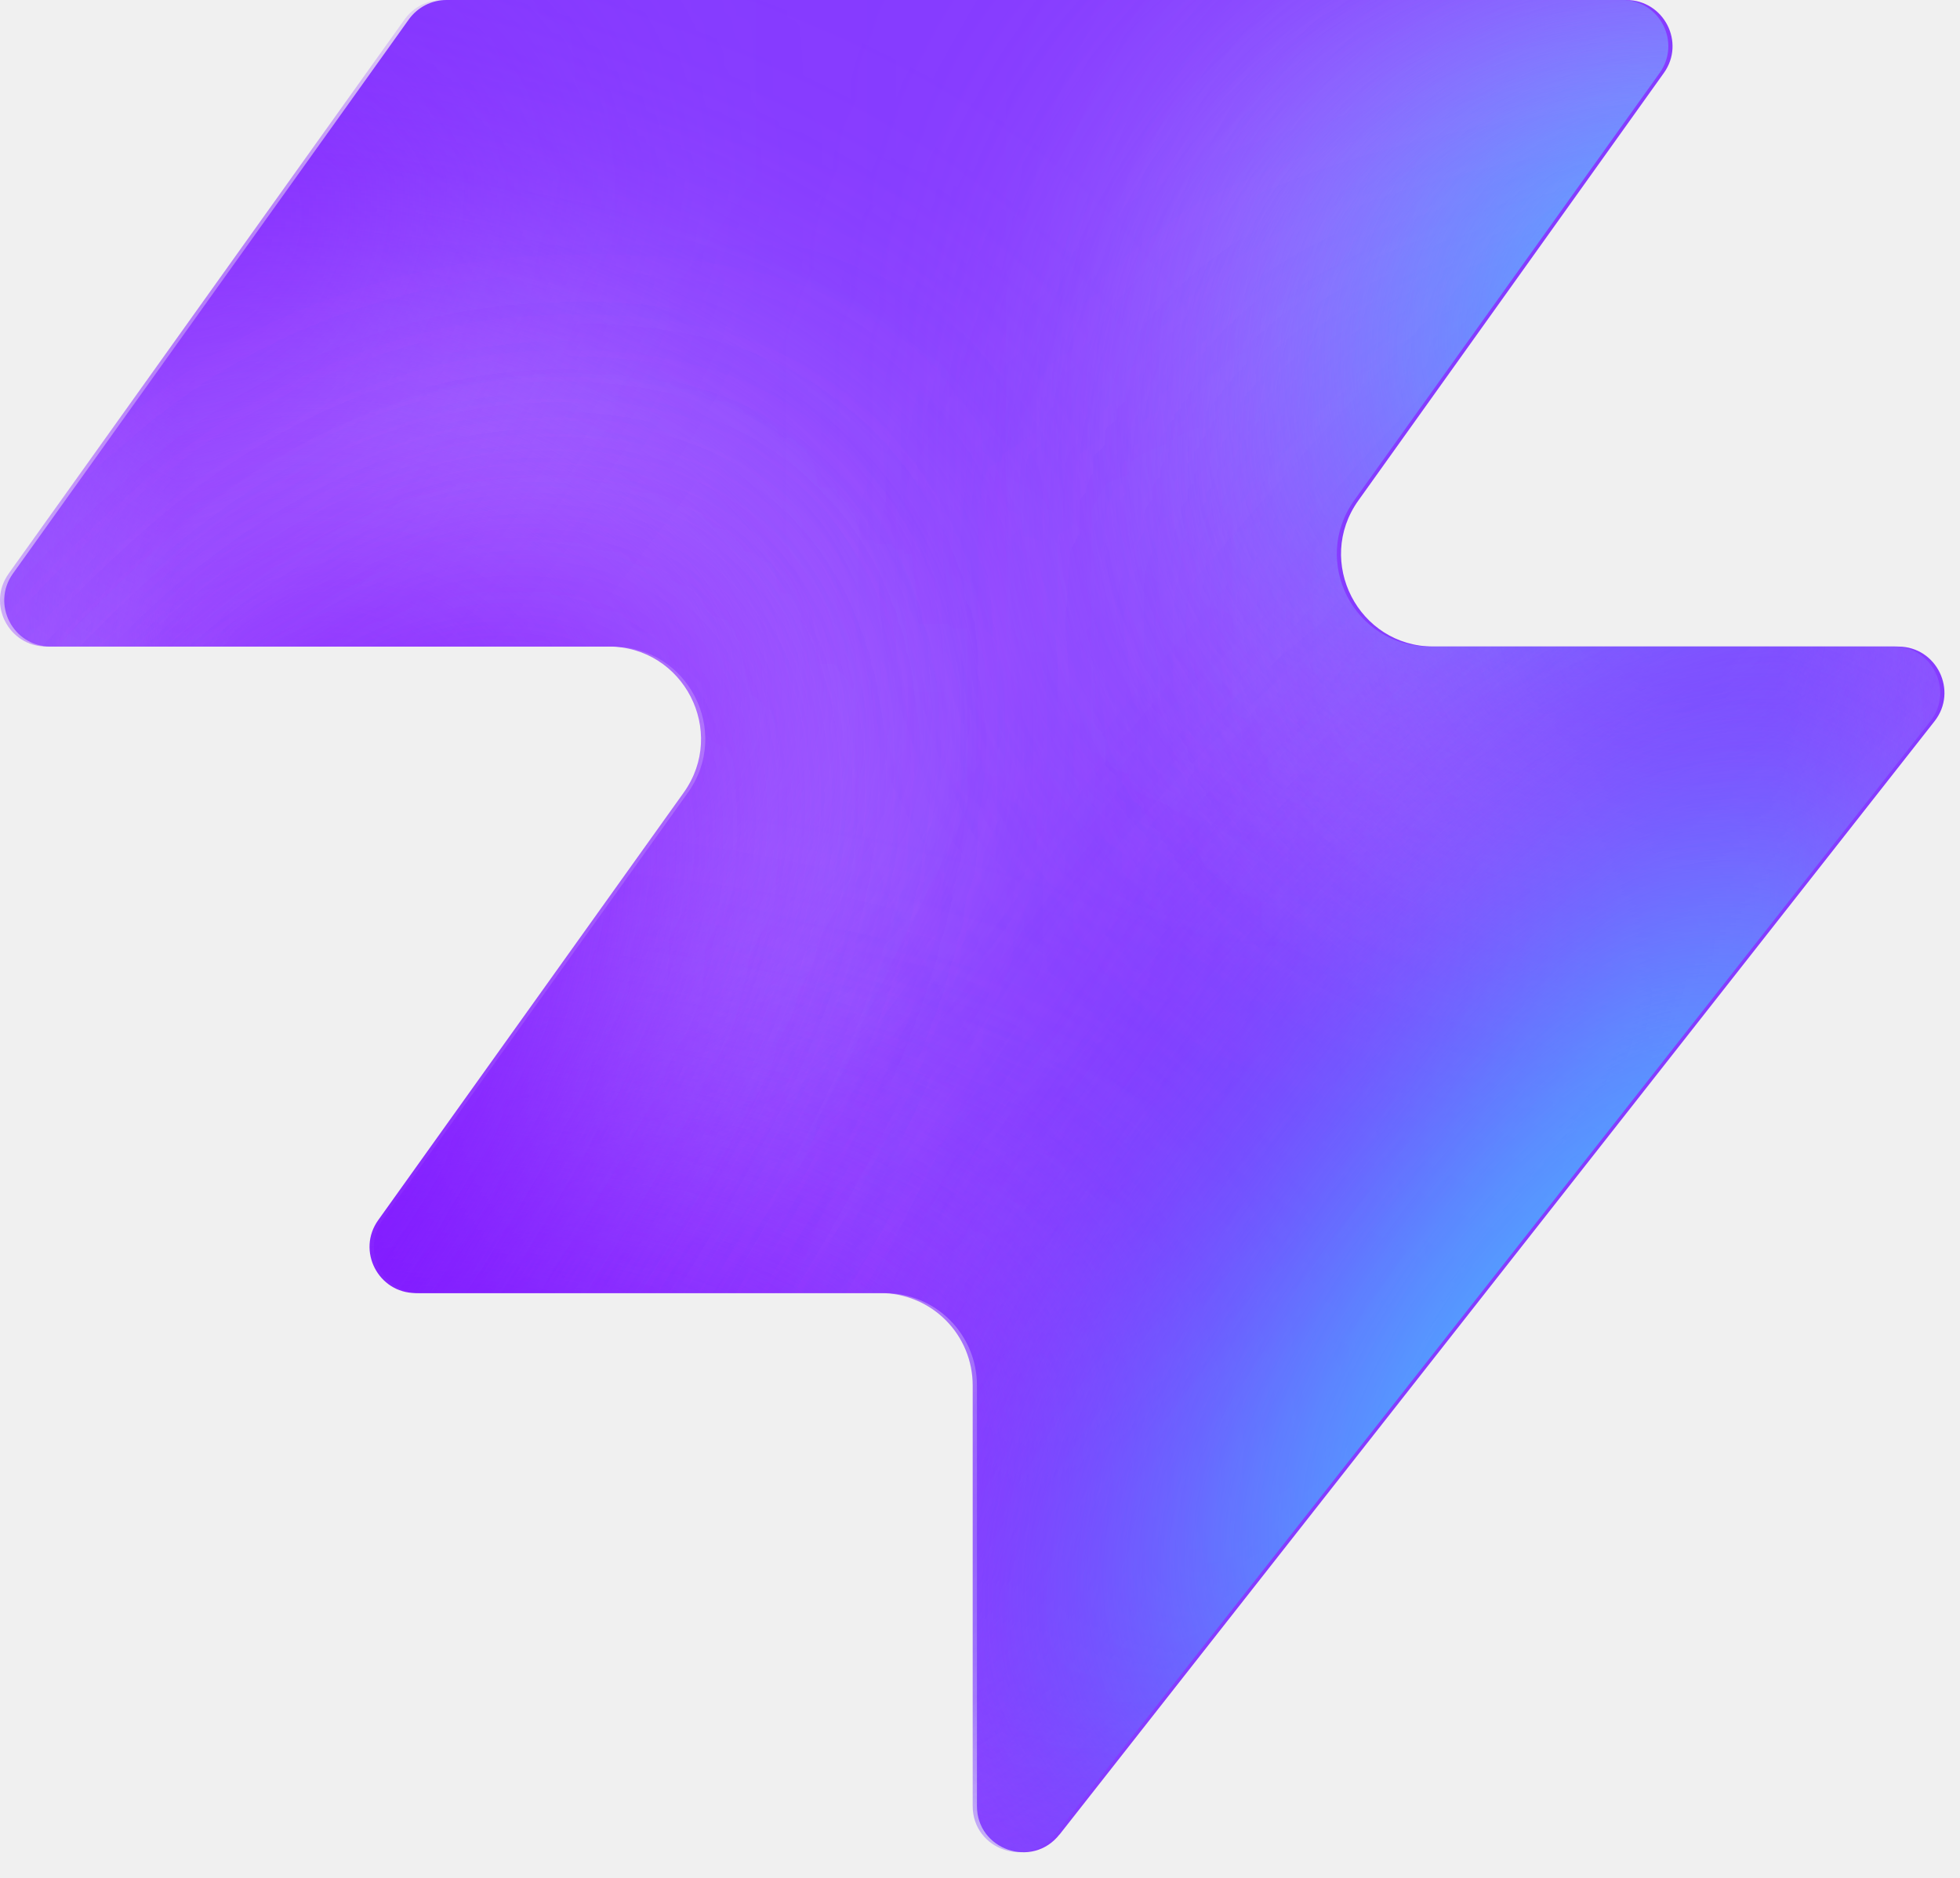
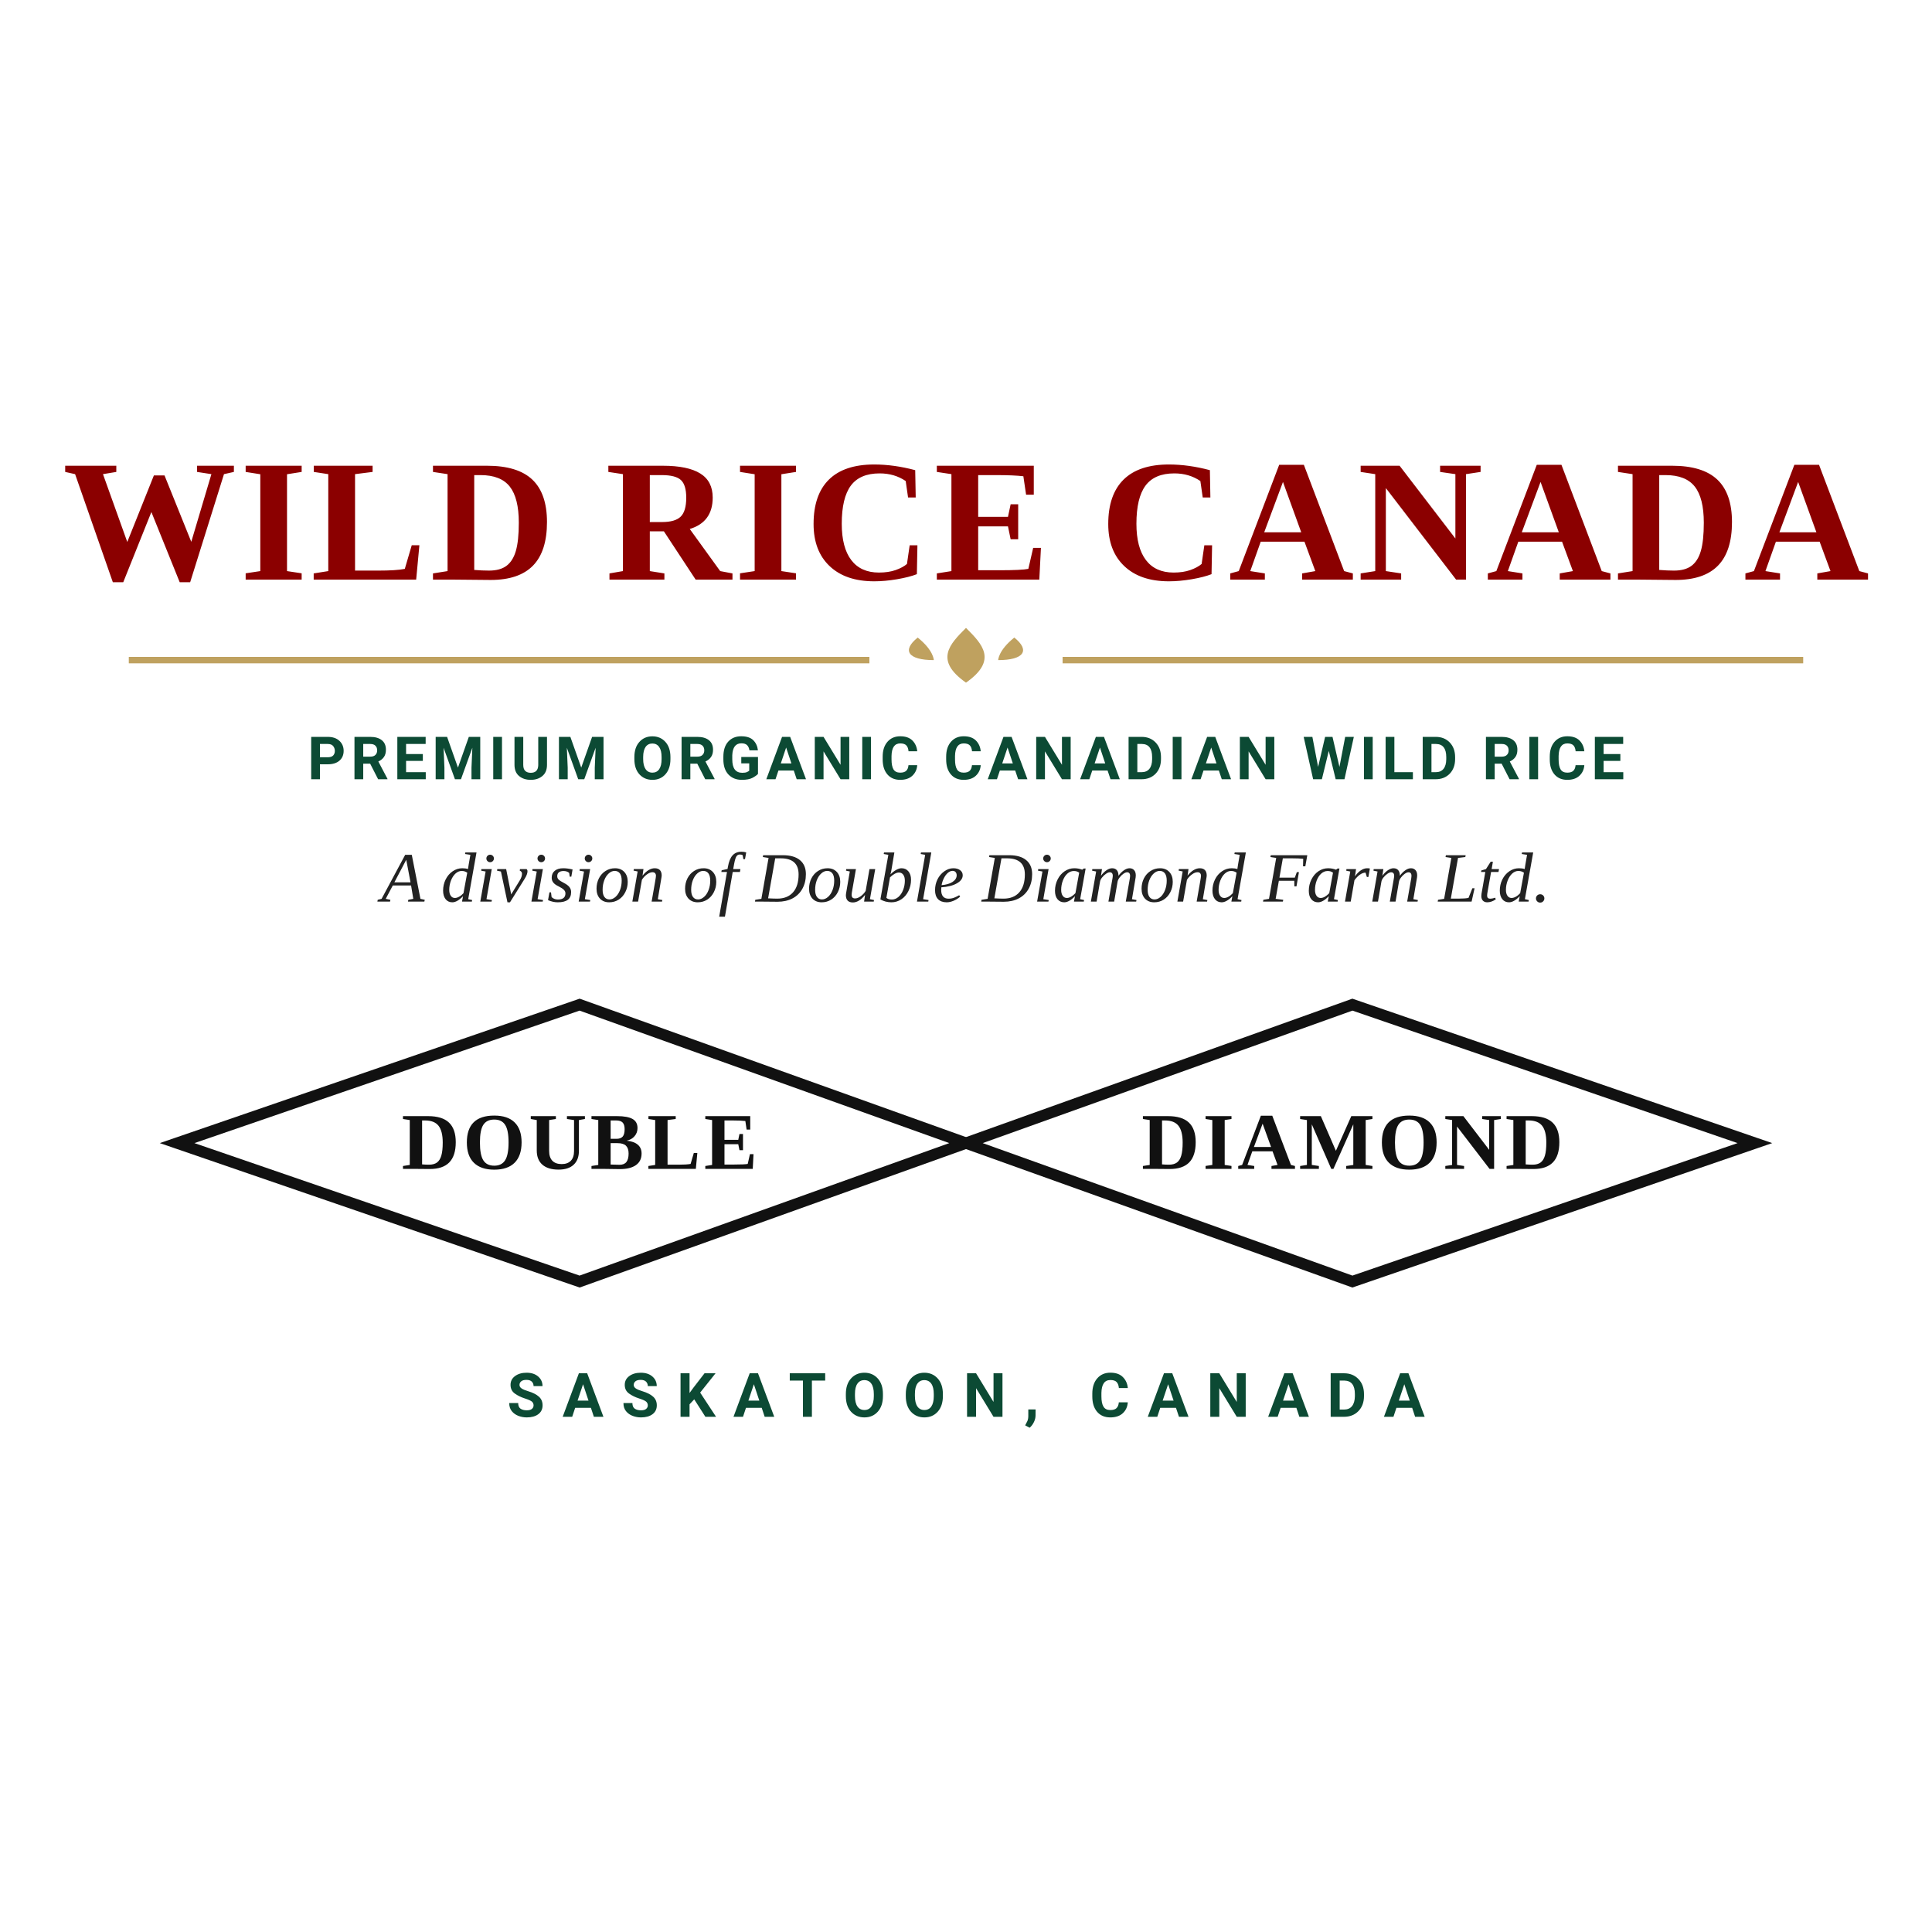
- <svg xmlns="http://www.w3.org/2000/svg" width="48" height="46" fill="none" viewBox="0 0 48 46">
-   <path fill="#863bff" d="M25.946 44.938c-.664.845-2.021.375-2.021-.698V33.937a2.26 2.26 0 0 0-2.262-2.262H10.287c-.92 0-1.456-1.04-.92-1.788l7.48-10.471c1.07-1.497 0-3.578-1.842-3.578H1.237c-.92 0-1.456-1.04-.92-1.788L10.013.474c.214-.297.556-.474.92-.474h28.894c.92 0 1.456 1.04.92 1.788l-7.48 10.471c-1.07 1.498 0 3.579 1.842 3.579h11.377c.943 0 1.473 1.088.89 1.83L25.947 44.94z" style="fill:#863bff;fill:color(display-p3 .525 .23 1);fill-opacity:1" />
-   <mask id="a" width="48" height="46" x="0" y="0" maskUnits="userSpaceOnUse" style="mask-type:alpha">
-     <path fill="#000" d="M25.842 44.938c-.664.844-2.021.375-2.021-.698V33.937a2.26 2.26 0 0 0-2.262-2.262H10.183c-.92 0-1.456-1.04-.92-1.788l7.48-10.471c1.07-1.498 0-3.579-1.842-3.579H1.133c-.92 0-1.456-1.04-.92-1.787L9.91.473c.214-.297.556-.474.92-.474h28.894c.92 0 1.456 1.04.92 1.788l-7.48 10.471c-1.07 1.498 0 3.578 1.842 3.578h11.377c.943 0 1.473 1.088.89 1.832L25.843 44.94z" style="fill:#000;fill-opacity:1" />
-   </mask>
-   <g mask="url(#a)">
-     <g filter="url(#b)">
-       <ellipse cx="5.508" cy="14.704" fill="#ede6ff" rx="5.508" ry="14.704" style="fill:#ede6ff;fill:color(display-p3 .927 .903 1);fill-opacity:1" transform="matrix(.00324 1 1 -.00324 -4.47 31.516)" />
-     </g>
-     <g filter="url(#c)">
-       <ellipse cx="10.399" cy="29.851" fill="#ede6ff" rx="10.399" ry="29.851" style="fill:#ede6ff;fill:color(display-p3 .927 .903 1);fill-opacity:1" transform="matrix(.00324 1 1 -.00324 -39.328 7.883)" />
-     </g>
-     <g filter="url(#d)">
-       <ellipse cx="5.508" cy="30.487" fill="#7e14ff" rx="5.508" ry="30.487" style="fill:#7e14ff;fill:color(display-p3 .492 .077 1);fill-opacity:1" transform="rotate(89.814 -25.913 -14.639)scale(1 -1)" />
-     </g>
-     <g filter="url(#e)">
-       <ellipse cx="5.508" cy="30.599" fill="#7e14ff" rx="5.508" ry="30.599" style="fill:#7e14ff;fill:color(display-p3 .492 .077 1);fill-opacity:1" transform="rotate(89.814 -32.644 -3.334)scale(1 -1)" />
-     </g>
-     <g filter="url(#f)">
-       <ellipse cx="5.508" cy="30.599" fill="#7e14ff" rx="5.508" ry="30.599" style="fill:#7e14ff;fill:color(display-p3 .492 .077 1);fill-opacity:1" transform="matrix(.00324 1 1 -.00324 -34.34 30.47)" />
-     </g>
-     <g filter="url(#g)">
-       <ellipse cx="14.072" cy="22.078" fill="#ede6ff" rx="14.072" ry="22.078" style="fill:#ede6ff;fill:color(display-p3 .927 .903 1);fill-opacity:1" transform="rotate(93.35 24.506 48.493)scale(-1 1)" />
-     </g>
-     <g filter="url(#h)">
-       <ellipse cx="3.47" cy="21.501" fill="#7e14ff" rx="3.47" ry="21.501" style="fill:#7e14ff;fill:color(display-p3 .492 .077 1);fill-opacity:1" transform="rotate(89.009 28.708 47.59)scale(-1 1)" />
-     </g>
-     <g filter="url(#i)">
-       <ellipse cx="3.47" cy="21.501" fill="#7e14ff" rx="3.47" ry="21.501" style="fill:#7e14ff;fill:color(display-p3 .492 .077 1);fill-opacity:1" transform="rotate(89.009 28.708 47.59)scale(-1 1)" />
-     </g>
-     <g filter="url(#j)">
-       <ellipse cx=".387" cy="8.972" fill="#7e14ff" rx="4.407" ry="29.108" style="fill:#7e14ff;fill:color(display-p3 .492 .077 1);fill-opacity:1" transform="rotate(39.51 .387 8.972)" />
-     </g>
-     <g filter="url(#k)">
-       <ellipse cx="47.523" cy="-6.092" fill="#7e14ff" rx="4.407" ry="29.108" style="fill:#7e14ff;fill:color(display-p3 .492 .077 1);fill-opacity:1" transform="rotate(37.892 47.523 -6.092)" />
-     </g>
-     <g filter="url(#l)">
-       <ellipse cx="41.412" cy="6.333" fill="#47bfff" rx="5.971" ry="9.665" style="fill:#47bfff;fill:color(display-p3 .28 .748 1);fill-opacity:1" transform="rotate(37.892 41.412 6.333)" />
-     </g>
-     <g filter="url(#m)">
-       <ellipse cx="-1.879" cy="38.332" fill="#7e14ff" rx="4.407" ry="29.108" style="fill:#7e14ff;fill:color(display-p3 .492 .077 1);fill-opacity:1" transform="rotate(37.892 -1.88 38.332)" />
-     </g>
-     <g filter="url(#n)">
-       <ellipse cx="-1.879" cy="38.332" fill="#7e14ff" rx="4.407" ry="29.108" style="fill:#7e14ff;fill:color(display-p3 .492 .077 1);fill-opacity:1" transform="rotate(37.892 -1.88 38.332)" />
-     </g>
-     <g filter="url(#o)">
-       <ellipse cx="35.651" cy="29.907" fill="#7e14ff" rx="4.407" ry="29.108" style="fill:#7e14ff;fill:color(display-p3 .492 .077 1);fill-opacity:1" transform="rotate(37.892 35.651 29.907)" />
-     </g>
-     <g filter="url(#p)">
-       <ellipse cx="38.418" cy="32.4" fill="#47bfff" rx="5.971" ry="15.297" style="fill:#47bfff;fill:color(display-p3 .28 .748 1);fill-opacity:1" transform="rotate(37.892 38.418 32.4)" />
-     </g>
+ <svg xmlns="http://www.w3.org/2000/svg" viewBox="0 0 600 600" width="100%" height="100%">
+   <rect width="600" height="600" fill="#FFFFFF" />
+   <g transform="translate(0, 70)">
+     <text x="300" y="110" text-anchor="middle" font-family="'Playfair Display', Georgia, 'Times New Roman', serif" font-size="54" font-weight="700" fill="#8b0000" letter-spacing="1">
+       WILD RICE CANADA
+     </text>
+     <line x1="40" y1="135" x2="270" y2="135" stroke="#bfa15f" stroke-width="2" />
+     <path d="M 300 125 C 295 130, 290 135, 300 142 C 310 135, 305 130, 300 125 Z M 290 135 C 282 135, 280 132, 285 128 C 290 132, 290 135, 290 135 Z M 310 135 C 318 135, 320 132, 315 128 C 310 132, 310 135, 310 135 Z" fill="#bfa15f" />
+     <line x1="330" y1="135" x2="560" y2="135" stroke="#bfa15f" stroke-width="2" />
+     <text x="300" y="172" text-anchor="middle" font-family="'Roboto', Arial, sans-serif" font-size="18.5" font-weight="700" fill="#0c4a34" letter-spacing="1.5">
+       PREMIUM ORGANIC CANADIAN WILD RICE
+     </text>
+     <text x="300" y="210" text-anchor="middle" font-family="'Playfair Display', Georgia, 'Times New Roman', serif" font-size="22" font-style="italic" fill="#222222">
+       A division of Double Diamond Farm Ltd.
+     </text>
+     <polygon points="55,285 180,242 300,285 180,328" fill="#FFFFFF" stroke="#111111" stroke-width="3.5" stroke-linejoin="miter" />
+     <polygon points="300,285 420,242 545,285 420,328" fill="#FFFFFF" stroke="#111111" stroke-width="3.5" stroke-linejoin="miter" />
+     <text x="180" y="293" text-anchor="middle" font-family="'Playfair Display', Georgia, 'Times New Roman', serif" font-size="25" font-weight="700" fill="#111111" letter-spacing="1">
+       DOUBLE
+     </text>
+     <text x="420" y="293" text-anchor="middle" font-family="'Playfair Display', Georgia, 'Times New Roman', serif" font-size="25" font-weight="700" fill="#111111" letter-spacing="1">
+       DIAMOND
+     </text>
+     <text x="300" y="370" text-anchor="middle" font-family="'Roboto', Arial, sans-serif" font-size="19" font-weight="700" fill="#0c4a34" letter-spacing="5.5">
+       SASKATOON, CANADA
+     </text>
  </g>
-   <defs>
-     <filter id="b" width="60.045" height="41.654" x="-19.77" y="16.149" color-interpolation-filters="sRGB" filterUnits="userSpaceOnUse">
-       <feFlood flood-opacity="0" result="BackgroundImageFix" />
-       <feBlend in="SourceGraphic" in2="BackgroundImageFix" result="shape" />
-       <feGaussianBlur result="effect1_foregroundBlur_2002_17158" stdDeviation="7.659" />
-     </filter>
-     <filter id="c" width="90.34" height="51.437" x="-54.613" y="-7.533" color-interpolation-filters="sRGB" filterUnits="userSpaceOnUse">
-       <feFlood flood-opacity="0" result="BackgroundImageFix" />
-       <feBlend in="SourceGraphic" in2="BackgroundImageFix" result="shape" />
-       <feGaussianBlur result="effect1_foregroundBlur_2002_17158" stdDeviation="7.659" />
-     </filter>
-     <filter id="d" width="79.355" height="29.4" x="-49.64" y="2.03" color-interpolation-filters="sRGB" filterUnits="userSpaceOnUse">
-       <feFlood flood-opacity="0" result="BackgroundImageFix" />
-       <feBlend in="SourceGraphic" in2="BackgroundImageFix" result="shape" />
-       <feGaussianBlur result="effect1_foregroundBlur_2002_17158" stdDeviation="4.596" />
-     </filter>
-     <filter id="e" width="79.579" height="29.4" x="-45.045" y="20.029" color-interpolation-filters="sRGB" filterUnits="userSpaceOnUse">
-       <feFlood flood-opacity="0" result="BackgroundImageFix" />
-       <feBlend in="SourceGraphic" in2="BackgroundImageFix" result="shape" />
-       <feGaussianBlur result="effect1_foregroundBlur_2002_17158" stdDeviation="4.596" />
-     </filter>
-     <filter id="f" width="79.579" height="29.4" x="-43.513" y="21.178" color-interpolation-filters="sRGB" filterUnits="userSpaceOnUse">
-       <feFlood flood-opacity="0" result="BackgroundImageFix" />
-       <feBlend in="SourceGraphic" in2="BackgroundImageFix" result="shape" />
-       <feGaussianBlur result="effect1_foregroundBlur_2002_17158" stdDeviation="4.596" />
-     </filter>
-     <filter id="g" width="74.749" height="58.852" x="15.756" y="-17.901" color-interpolation-filters="sRGB" filterUnits="userSpaceOnUse">
-       <feFlood flood-opacity="0" result="BackgroundImageFix" />
-       <feBlend in="SourceGraphic" in2="BackgroundImageFix" result="shape" />
-       <feGaussianBlur result="effect1_foregroundBlur_2002_17158" stdDeviation="7.659" />
-     </filter>
-     <filter id="h" width="61.377" height="25.362" x="23.548" y="2.284" color-interpolation-filters="sRGB" filterUnits="userSpaceOnUse">
-       <feFlood flood-opacity="0" result="BackgroundImageFix" />
-       <feBlend in="SourceGraphic" in2="BackgroundImageFix" result="shape" />
-       <feGaussianBlur result="effect1_foregroundBlur_2002_17158" stdDeviation="4.596" />
-     </filter>
-     <filter id="i" width="61.377" height="25.362" x="23.548" y="2.284" color-interpolation-filters="sRGB" filterUnits="userSpaceOnUse">
-       <feFlood flood-opacity="0" result="BackgroundImageFix" />
-       <feBlend in="SourceGraphic" in2="BackgroundImageFix" result="shape" />
-       <feGaussianBlur result="effect1_foregroundBlur_2002_17158" stdDeviation="4.596" />
-     </filter>
-     <filter id="j" width="56.045" height="63.649" x="-27.636" y="-22.853" color-interpolation-filters="sRGB" filterUnits="userSpaceOnUse">
-       <feFlood flood-opacity="0" result="BackgroundImageFix" />
-       <feBlend in="SourceGraphic" in2="BackgroundImageFix" result="shape" />
-       <feGaussianBlur result="effect1_foregroundBlur_2002_17158" stdDeviation="4.596" />
-     </filter>
-     <filter id="k" width="54.814" height="64.646" x="20.116" y="-38.415" color-interpolation-filters="sRGB" filterUnits="userSpaceOnUse">
-       <feFlood flood-opacity="0" result="BackgroundImageFix" />
-       <feBlend in="SourceGraphic" in2="BackgroundImageFix" result="shape" />
-       <feGaussianBlur result="effect1_foregroundBlur_2002_17158" stdDeviation="4.596" />
-     </filter>
-     <filter id="l" width="33.541" height="35.313" x="24.641" y="-11.323" color-interpolation-filters="sRGB" filterUnits="userSpaceOnUse">
-       <feFlood flood-opacity="0" result="BackgroundImageFix" />
-       <feBlend in="SourceGraphic" in2="BackgroundImageFix" result="shape" />
-       <feGaussianBlur result="effect1_foregroundBlur_2002_17158" stdDeviation="4.596" />
-     </filter>
-     <filter id="m" width="54.814" height="64.646" x="-29.286" y="6.009" color-interpolation-filters="sRGB" filterUnits="userSpaceOnUse">
-       <feFlood flood-opacity="0" result="BackgroundImageFix" />
-       <feBlend in="SourceGraphic" in2="BackgroundImageFix" result="shape" />
-       <feGaussianBlur result="effect1_foregroundBlur_2002_17158" stdDeviation="4.596" />
-     </filter>
-     <filter id="n" width="54.814" height="64.646" x="-29.286" y="6.009" color-interpolation-filters="sRGB" filterUnits="userSpaceOnUse">
-       <feFlood flood-opacity="0" result="BackgroundImageFix" />
-       <feBlend in="SourceGraphic" in2="BackgroundImageFix" result="shape" />
-       <feGaussianBlur result="effect1_foregroundBlur_2002_17158" stdDeviation="4.596" />
-     </filter>
-     <filter id="o" width="54.814" height="64.646" x="8.244" y="-2.416" color-interpolation-filters="sRGB" filterUnits="userSpaceOnUse">
-       <feFlood flood-opacity="0" result="BackgroundImageFix" />
-       <feBlend in="SourceGraphic" in2="BackgroundImageFix" result="shape" />
-       <feGaussianBlur result="effect1_foregroundBlur_2002_17158" stdDeviation="4.596" />
-     </filter>
-     <filter id="p" width="39.409" height="43.623" x="18.713" y="10.588" color-interpolation-filters="sRGB" filterUnits="userSpaceOnUse">
-       <feFlood flood-opacity="0" result="BackgroundImageFix" />
-       <feBlend in="SourceGraphic" in2="BackgroundImageFix" result="shape" />
-       <feGaussianBlur result="effect1_foregroundBlur_2002_17158" stdDeviation="4.596" />
-     </filter>
-   </defs>
</svg>
